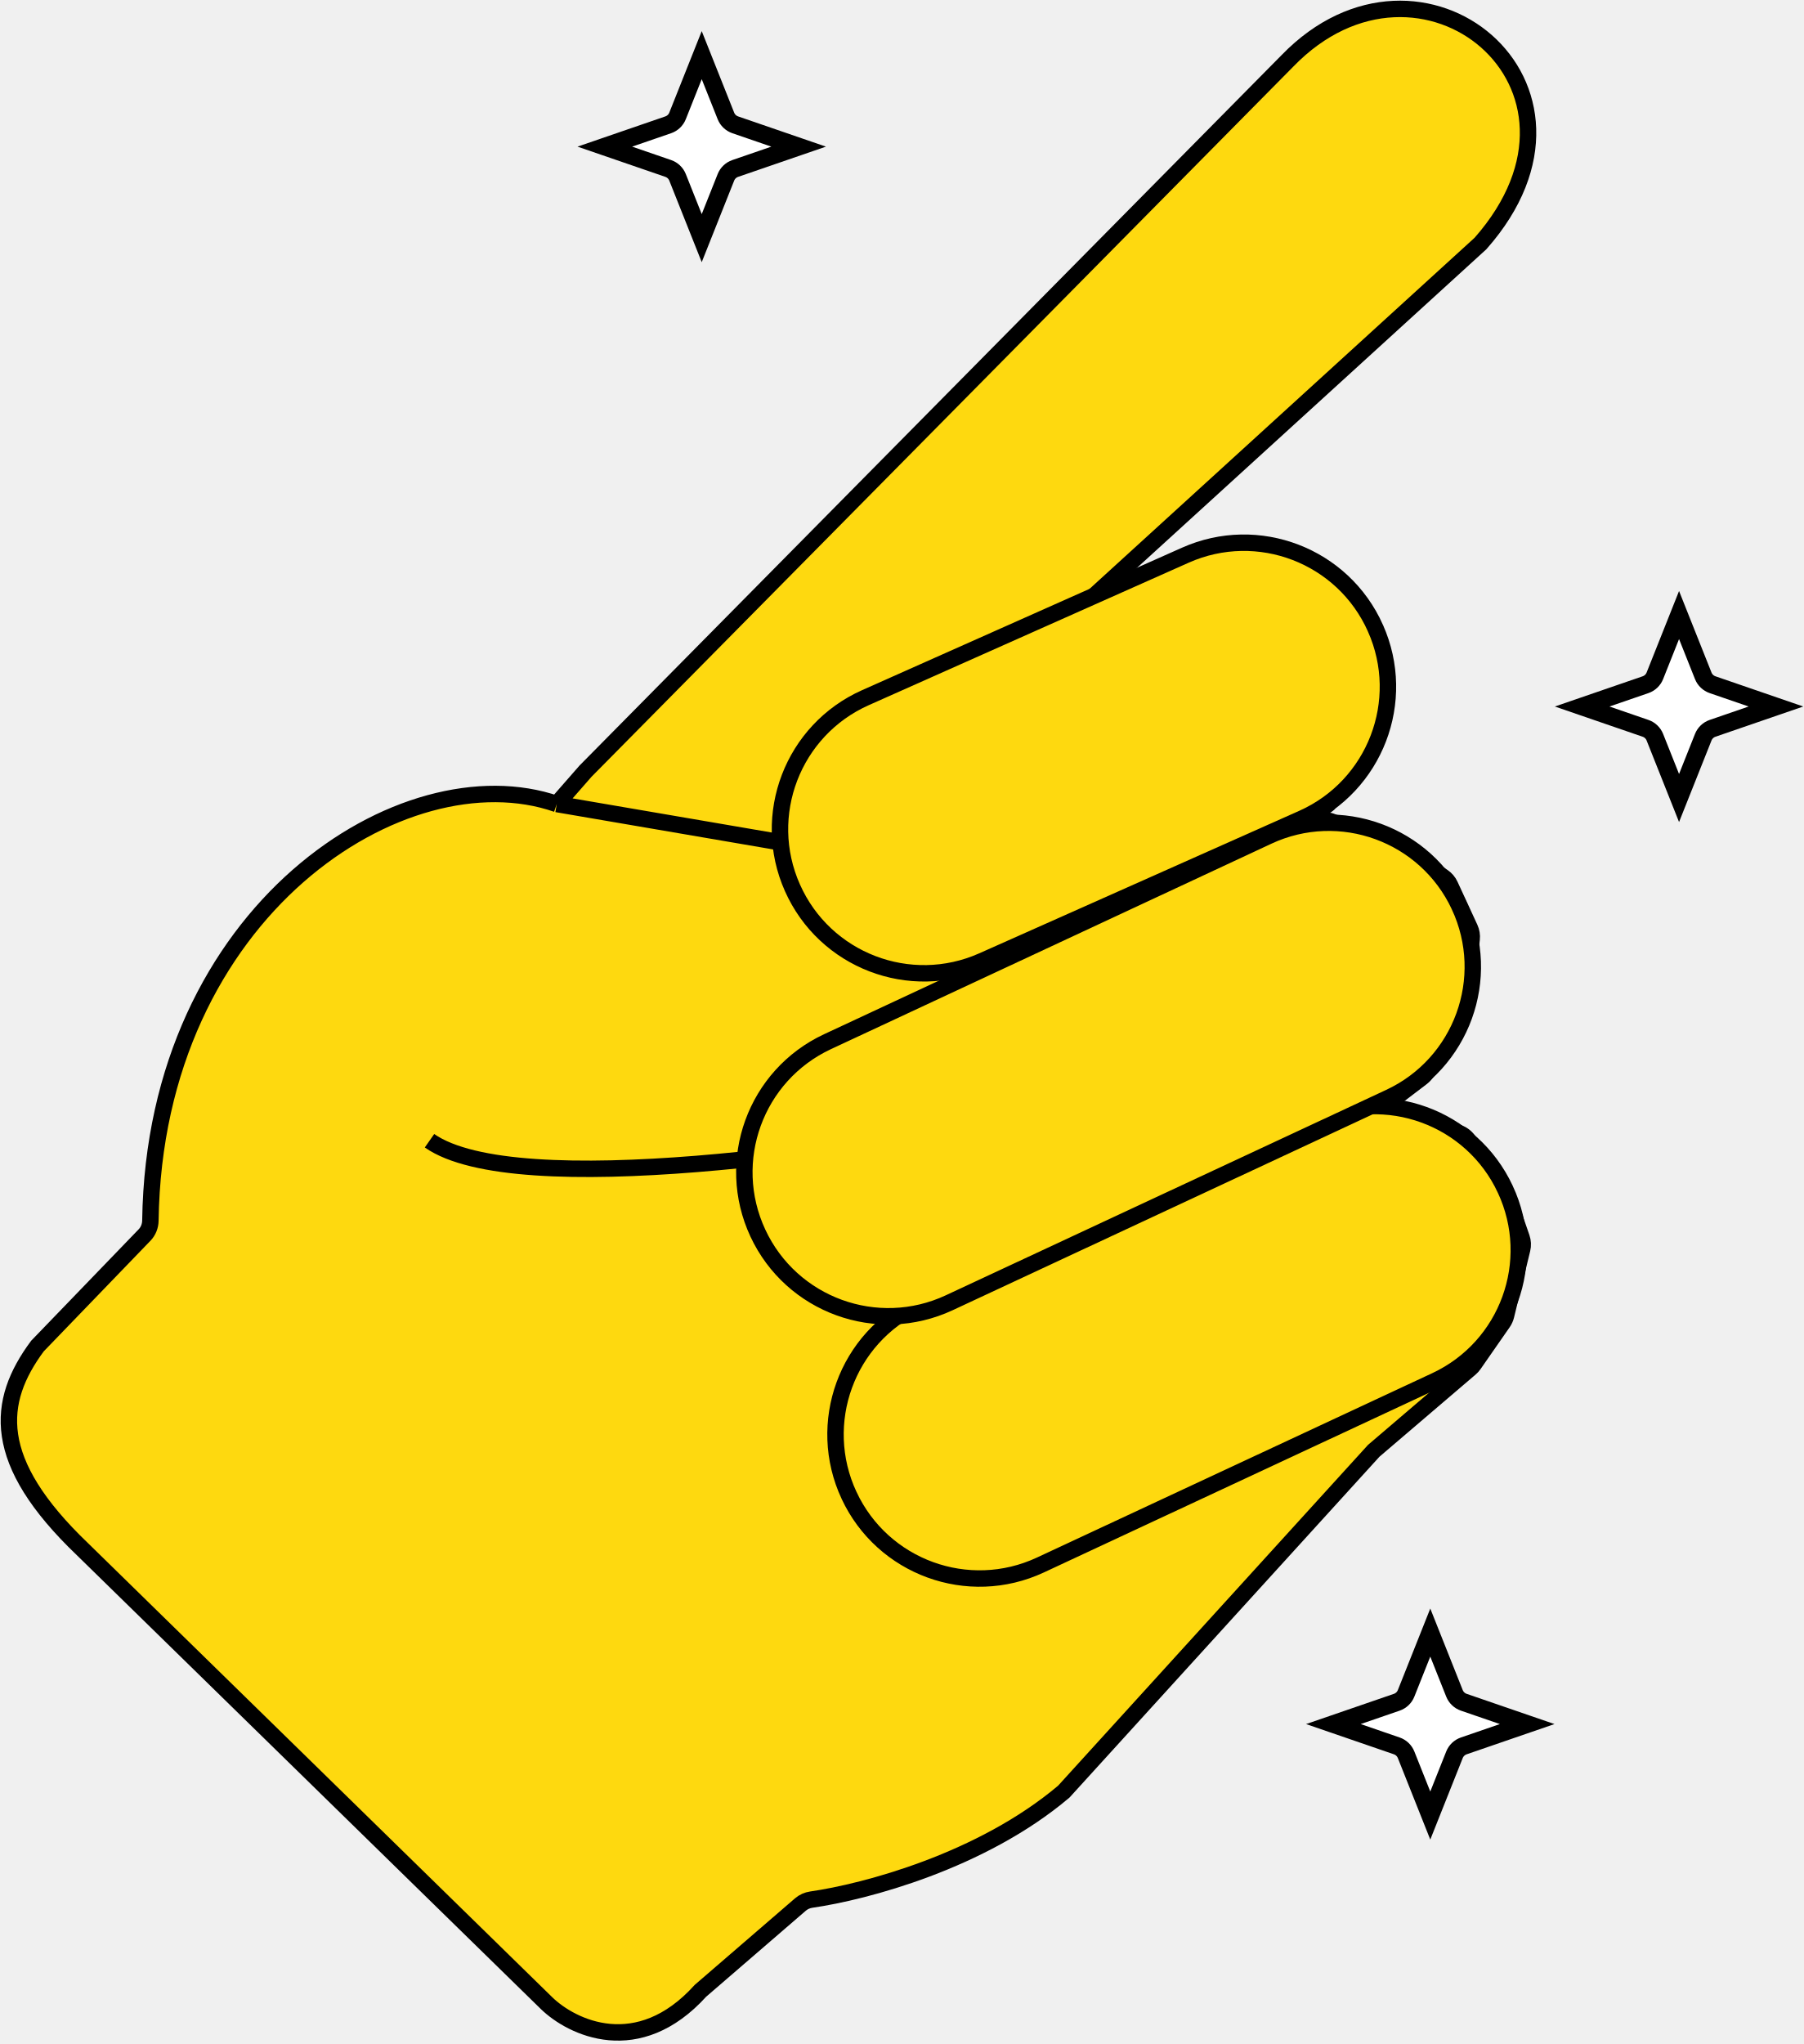
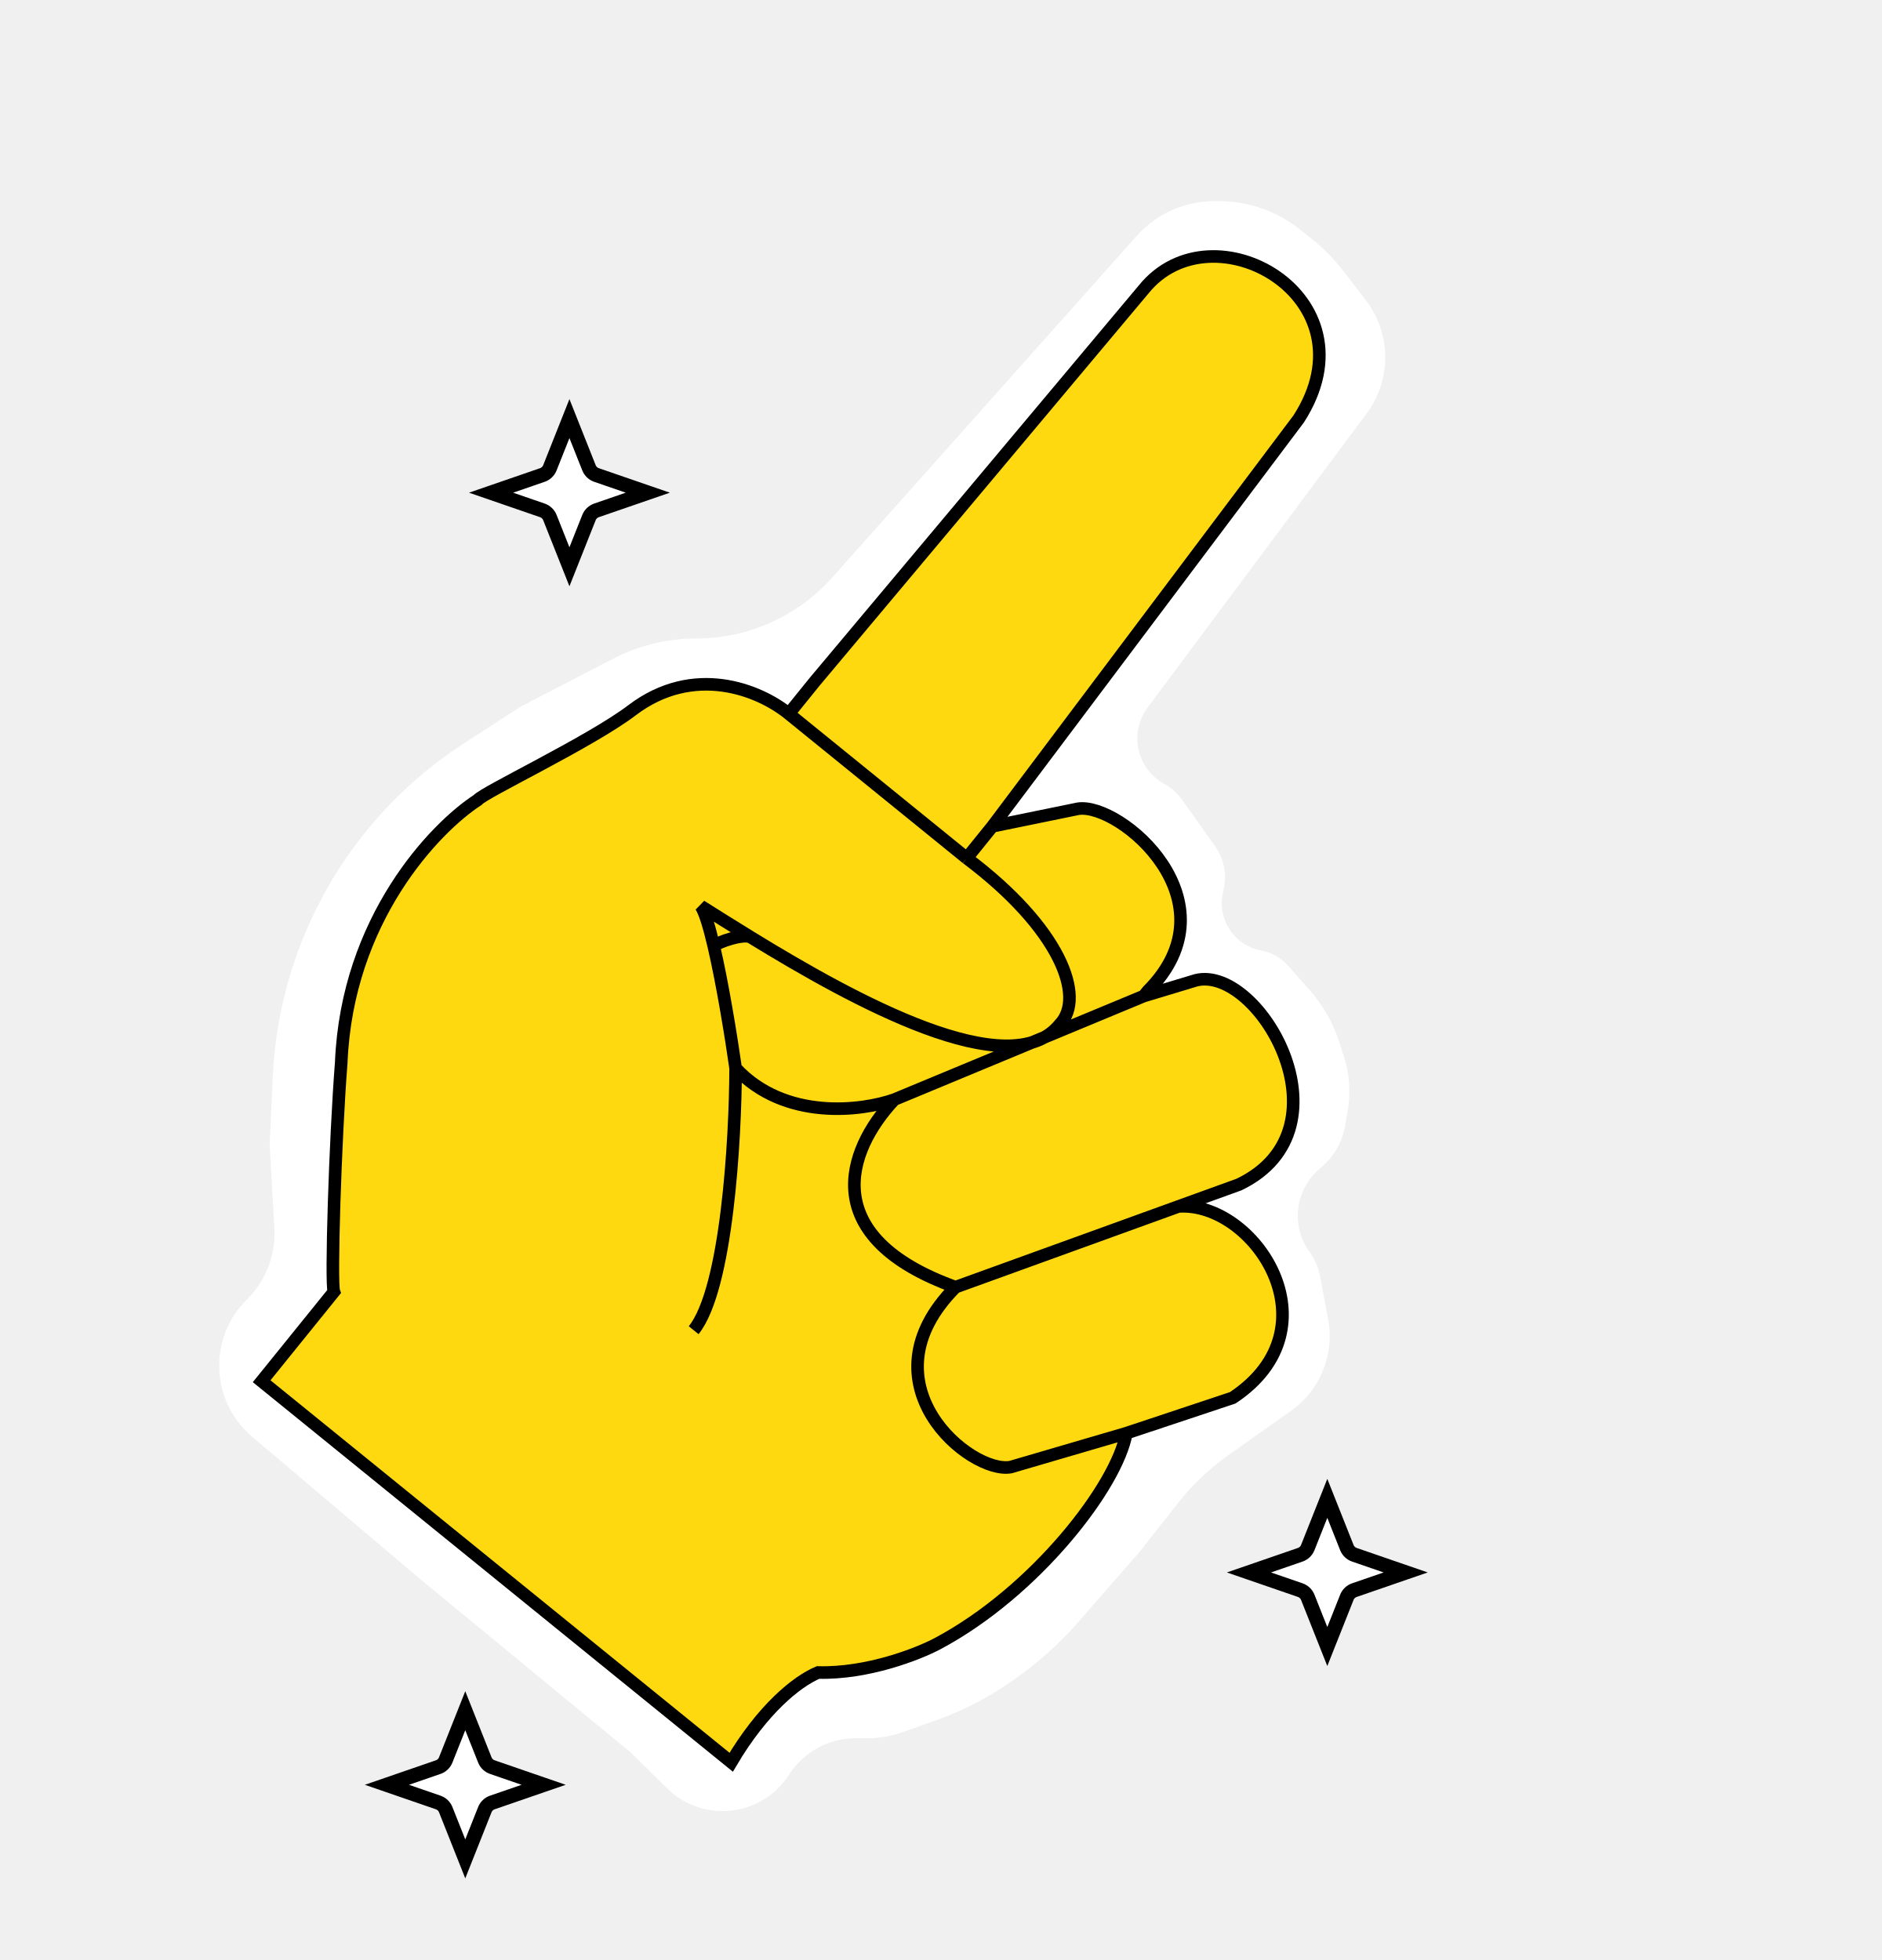
- <svg xmlns="http://www.w3.org/2000/svg" width="406" height="460" viewBox="0 0 406 460" fill="none">
-   <path d="M131.801 173.551L289.831 13.672C319.866 -17.287 364.687 19.217 333.266 54.797L233.92 145.363L250.092 136.122L258.967 129.36C259.513 128.944 260.144 128.655 260.816 128.514L276.211 125.273C276.962 125.115 277.74 125.146 278.476 125.364L288.964 128.472C289.536 128.641 290.071 128.921 290.537 129.294L302.7 139.024C303.35 139.544 303.848 140.23 304.14 141.01L308.944 153.82C309.138 154.339 309.238 154.889 309.238 155.443V163.868C309.238 164.759 308.981 165.63 308.497 166.378L299.285 180.615C299.145 180.831 298.959 181.013 298.741 181.149L297.339 182.026C295.836 182.966 296.873 185.281 298.575 184.785C298.898 184.691 299.242 184.706 299.555 184.828L315.215 190.918C315.542 191.045 315.854 191.209 316.143 191.406L324.816 197.32C325.508 197.791 326.058 198.441 326.409 199.201L330.879 208.886C331.231 209.65 331.369 210.496 331.276 211.333L329.676 225.73C329.606 226.362 329.406 226.973 329.088 227.525L321.254 241.131C320.948 241.663 320.538 242.129 320.05 242.501L315.045 246.314C313.302 247.643 313.672 250.365 315.707 251.179L328.098 254.896C329.053 255.183 329.89 255.77 330.484 256.572L338.389 267.244C338.669 267.622 338.889 268.039 339.043 268.483L342.525 278.544C342.815 279.382 342.858 280.286 342.649 281.147L339.015 296.086C338.88 296.64 338.644 297.164 338.318 297.633L331.757 307.064C331.532 307.388 331.266 307.682 330.965 307.938L309.238 326.497L239.465 403.202C220.982 418.841 194.752 425.766 182.629 427.507C181.721 427.638 180.872 428.012 180.178 428.61L157.677 448.023C143.63 463.549 128.72 456.341 123.021 450.796L18.593 348.677C-2.201 328.808 -0.815 315.407 8.427 302.931L32.545 277.936C33.377 277.074 33.837 275.904 33.854 274.707C34.848 204.789 90.984 169.036 125.332 180.942L131.801 173.551Z" fill="#FED90F" />
-   <path d="M125.332 180.942L131.801 173.551L289.831 13.672C319.866 -17.287 364.687 19.217 333.266 54.797L233.92 145.363M125.332 180.942C90.984 169.036 34.848 204.789 33.854 274.707C33.837 275.904 33.377 277.074 32.545 277.936L8.427 302.931C-0.815 315.407 -2.201 328.808 18.593 348.677L123.022 450.796C128.72 456.341 143.63 463.549 157.677 448.023L180.178 428.61C180.872 428.012 181.721 427.638 182.629 427.507C194.752 425.766 220.982 418.841 239.465 403.202L309.238 326.497L330.965 307.938C331.266 307.682 331.532 307.388 331.757 307.064L338.318 297.633C338.644 297.164 338.88 296.64 339.015 296.086L342.649 281.147C342.858 280.286 342.815 279.382 342.525 278.544L339.043 268.483C338.889 268.039 338.669 267.622 338.389 267.244L330.484 256.572C329.89 255.77 329.053 255.183 328.098 254.896L315.707 251.179V251.179C313.672 250.365 313.302 247.643 315.045 246.314L320.05 242.501C320.538 242.129 320.948 241.663 321.254 241.131L329.088 227.525C329.406 226.973 329.606 226.362 329.676 225.73L331.276 211.333C331.369 210.496 331.231 209.65 330.879 208.886L326.409 199.201C326.058 198.441 325.508 197.791 324.816 197.32L316.143 191.406C315.854 191.209 315.542 191.045 315.215 190.918L299.555 184.828C299.242 184.706 298.898 184.691 298.575 184.785V184.785C296.873 185.281 295.836 182.966 297.339 182.026L298.741 181.149C298.959 181.013 299.145 180.831 299.285 180.615L308.497 166.378C308.981 165.63 309.238 164.759 309.238 163.868V155.443C309.238 154.889 309.138 154.339 308.944 153.82L304.14 141.01C303.848 140.23 303.35 139.544 302.7 139.024L290.537 129.294C290.071 128.921 289.536 128.641 288.964 128.472L278.476 125.364C277.74 125.146 276.962 125.115 276.211 125.273L260.816 128.514C260.144 128.655 259.513 128.944 258.967 129.36L250.092 136.122L233.92 145.363M125.332 180.942L175.236 189.491M96.683 256.724C116.169 270.327 193.037 258.851 229.631 251.301C230.035 251.218 230.429 251.074 230.795 250.884C273.393 228.742 243.542 199.88 225.14 198.04L175.236 189.491M233.92 145.363L206.348 174.743C205.942 175.176 205.456 175.526 204.917 175.775L175.236 189.491" stroke="black" stroke-width="3.697" />
-   <rect x="177.421" y="307.145" width="162.996" height="64.831" rx="32.415" transform="rotate(-25 177.421 307.145)" fill="#FED90F" stroke="black" stroke-width="3.697" />
-   <rect x="156.899" y="248.126" width="174.217" height="64.831" rx="32.415" transform="rotate(-25 156.899 248.126)" fill="#FED90F" stroke="black" stroke-width="3.697" />
-   <rect x="165.2" y="170.193" width="143.657" height="64.831" rx="32.415" transform="rotate(-24 165.2 170.193)" fill="#FED90F" stroke="black" stroke-width="3.697" />
-   <path d="M152.518 26.09L157.962 12.409L163.407 26.09C163.781 27.029 164.546 27.759 165.503 28.089L179.777 33L165.503 37.911C164.546 38.24 163.781 38.971 163.407 39.91L157.962 53.591L152.518 39.91C152.144 38.971 151.378 38.24 150.422 37.911L136.147 33L150.422 28.089C151.378 27.759 152.144 27.029 152.518 26.09Z" fill="white" stroke="black" stroke-width="4" />
-   <path d="M372.518 152.089L377.962 138.409L383.407 152.089C383.781 153.029 384.546 153.759 385.503 154.089L399.777 159L385.503 163.911C384.546 164.241 383.781 164.971 383.407 165.911L377.962 179.591L372.518 165.911C372.144 164.971 371.378 164.241 370.422 163.911L356.147 159L370.422 154.089C371.378 153.759 372.144 153.029 372.518 152.089Z" fill="white" stroke="black" stroke-width="4" />
-   <path d="M316.518 381.089L321.962 367.409L327.407 381.089C327.781 382.029 328.546 382.759 329.503 383.089L343.777 388L329.503 392.911C328.546 393.241 327.781 393.971 327.407 394.911L321.962 408.591L316.518 394.911C316.144 393.971 315.378 393.241 314.422 392.911L300.147 388L314.422 383.089C315.378 382.759 316.144 382.029 316.518 381.089Z" fill="white" stroke="black" stroke-width="4" />
+ <svg xmlns="http://www.w3.org/2000/svg" width="523" height="545" viewBox="0 0 523 545" fill="none">
+   <path d="M363.561 430.318L368.994 416.634L374.428 430.318C374.801 431.258 375.566 431.989 376.522 432.319L390.781 437.236L376.522 442.153C375.566 442.482 374.801 443.213 374.428 444.153L368.994 457.837L363.561 444.153C363.188 443.213 362.423 442.482 361.466 442.153L347.208 437.236L361.466 432.319C362.423 431.989 363.188 431.258 363.561 430.318Z" fill="white" stroke="black" stroke-width="4" />
+   <path d="M123.913 489.365L129.346 475.682L134.78 489.365C135.153 490.305 135.918 491.036 136.874 491.366L151.133 496.283L136.874 501.2C135.918 501.53 135.153 502.26 134.78 503.201L129.346 516.884L123.913 503.201C123.54 502.26 122.775 501.53 121.819 501.2L107.56 496.283L121.819 491.366C122.775 491.036 123.54 490.305 123.913 489.365Z" fill="white" stroke="black" stroke-width="4" />
+   <path d="M152.871 130.078L158.304 116.395L163.737 130.078C164.11 131.018 164.875 131.749 165.832 132.079L180.09 136.996L165.832 141.913C164.875 142.243 164.11 142.973 163.737 143.914L158.304 157.597L152.871 143.914C152.497 142.973 151.732 142.243 150.776 141.913L136.518 136.996L150.776 132.079C151.732 131.749 152.497 131.018 152.871 130.078Z" fill="white" stroke="black" stroke-width="4" />
+   <path d="M231.334 160.609L316.016 65.582C319.032 62.198 322.8 59.573 327.017 57.919C330.367 56.606 333.933 55.931 337.531 55.931L338.895 55.931C347.092 55.931 355.046 58.728 361.448 63.861L365.059 66.757C368.113 69.205 370.865 72.01 373.258 75.11L379.661 83.407C381.22 85.428 382.476 87.668 383.386 90.055C386.572 98.407 385.27 107.81 379.935 114.974L319.03 196.748C313.804 203.766 316.004 213.8 323.687 217.98C325.6 219.021 327.252 220.485 328.518 222.26L337.804 235.291C340.206 238.661 341.091 242.884 340.244 246.936L339.933 248.427C338.401 255.755 343.196 262.912 350.545 264.267C353.466 264.806 356.123 266.308 358.093 268.536L364.167 275.404C367.788 279.499 370.531 284.294 372.227 289.494L373.574 293.623C375.181 298.55 375.556 303.797 374.664 308.902L373.93 313.109C373.19 317.342 371.058 321.204 367.873 324.08L366.415 325.396C359.954 331.229 358.926 341.01 364.032 348.07C365.507 350.109 366.513 352.45 366.978 354.925L369.219 366.853C369.51 368.402 369.656 369.974 369.656 371.55C369.656 379.792 365.662 387.52 358.944 392.272L341.452 404.648C336.234 408.339 331.573 412.764 327.612 417.785L316.609 431.731L299.775 451.013C294.706 456.82 288.97 462.005 282.685 466.46L281.492 467.306C274.978 471.923 267.862 475.622 260.342 478.297L250.809 481.688C247.767 482.77 244.563 483.323 241.335 483.323L237.853 483.323C230.367 483.323 223.399 487.144 219.364 493.46C211.844 505.231 195.419 507.082 185.469 497.279L175.317 487.275L116.403 438.737L70.065 399.465C58.49 389.655 57.822 372.002 68.623 361.352C73.899 356.15 76.685 348.923 76.271 341.515L74.964 318.141L75.827 299.395C76.55 283.698 80.426 268.309 87.223 254.15C96.511 234.802 110.943 218.397 128.932 206.738L144.779 196.467L170.378 183.195C177.56 179.472 185.529 177.528 193.616 177.528C208.022 177.528 221.741 171.374 231.334 160.609Z" fill="white" />
+   <path d="M226.435 189.614L317.958 80.451C337.037 56.837 382.801 82.632 361.044 116.48L275.901 229.762L299.757 224.874C311.454 223.189 343.881 250.635 319.108 275.545L317.958 276.967L331.631 272.837C349.095 266.709 377.109 313.696 344.437 329.375L327.621 335.465C348.647 334.02 372.125 369.143 342.692 388.678L313.127 398.519C310.562 413.074 287.842 442.573 260.627 457.042C255.309 459.869 241.223 465.43 227.42 465.055C221.39 467.591 211.919 475.371 203.276 490.011L72.74 384.065L92.829 359.202C91.947 356.893 93.178 317.001 94.865 295.436C96.486 255.697 120.823 230.221 132.789 222.451C134.55 220.271 164.155 206.276 175.699 197.499C192.857 184.455 211.035 191.778 219.28 198.47L226.435 189.614Z" fill="#FED90F" />
+   <path d="M275.901 229.762L361.044 116.48C382.801 82.632 337.037 56.837 317.958 80.451L226.435 189.614L219.28 198.47M275.901 229.762L299.757 224.874C311.454 223.189 343.881 250.635 319.108 275.545L317.958 276.967M275.901 229.762L268.746 238.617M317.958 276.967L331.631 272.837C349.095 266.709 377.109 313.696 344.437 329.375L327.621 335.465M317.958 276.967L248.629 305.754M248.629 305.754C235.009 320.265 227.376 344.148 265.642 357.91M248.629 305.754C239.599 308.952 218.132 311.681 204.504 297.011M265.642 357.91L327.621 335.465M265.642 357.91C239.034 384.627 269.767 409.947 280.96 407.94L313.127 398.519M327.621 335.465C348.647 334.02 372.125 369.143 342.692 388.678L313.127 398.519M313.127 398.519C310.562 413.074 287.842 442.573 260.627 457.042C255.309 459.869 241.223 465.43 227.42 465.055C221.39 467.591 211.919 475.371 203.276 490.011L72.74 384.065L92.829 359.202C91.947 356.893 93.178 317.001 94.865 295.436C96.486 255.697 120.823 230.221 132.789 222.451C134.55 220.271 164.155 206.276 175.699 197.499C192.857 184.455 211.035 191.778 219.28 198.47M204.504 297.011C204.468 316.531 202.085 358.434 192.839 369.878M204.504 297.011C203.279 288.411 200.878 273.565 198.439 263.103M268.746 238.617C294.658 258.056 301.934 277.21 294.643 284.826C280.712 302.068 237.425 278.221 208.896 260.719M268.746 238.617L219.28 198.47M208.896 260.719C203.611 257.477 198.833 254.453 194.841 251.948C195.952 253.609 197.2 257.791 198.439 263.103M208.896 260.719C207.179 259.325 199.334 261.995 198.439 263.103" stroke="black" stroke-width="3.5" />
</svg>
